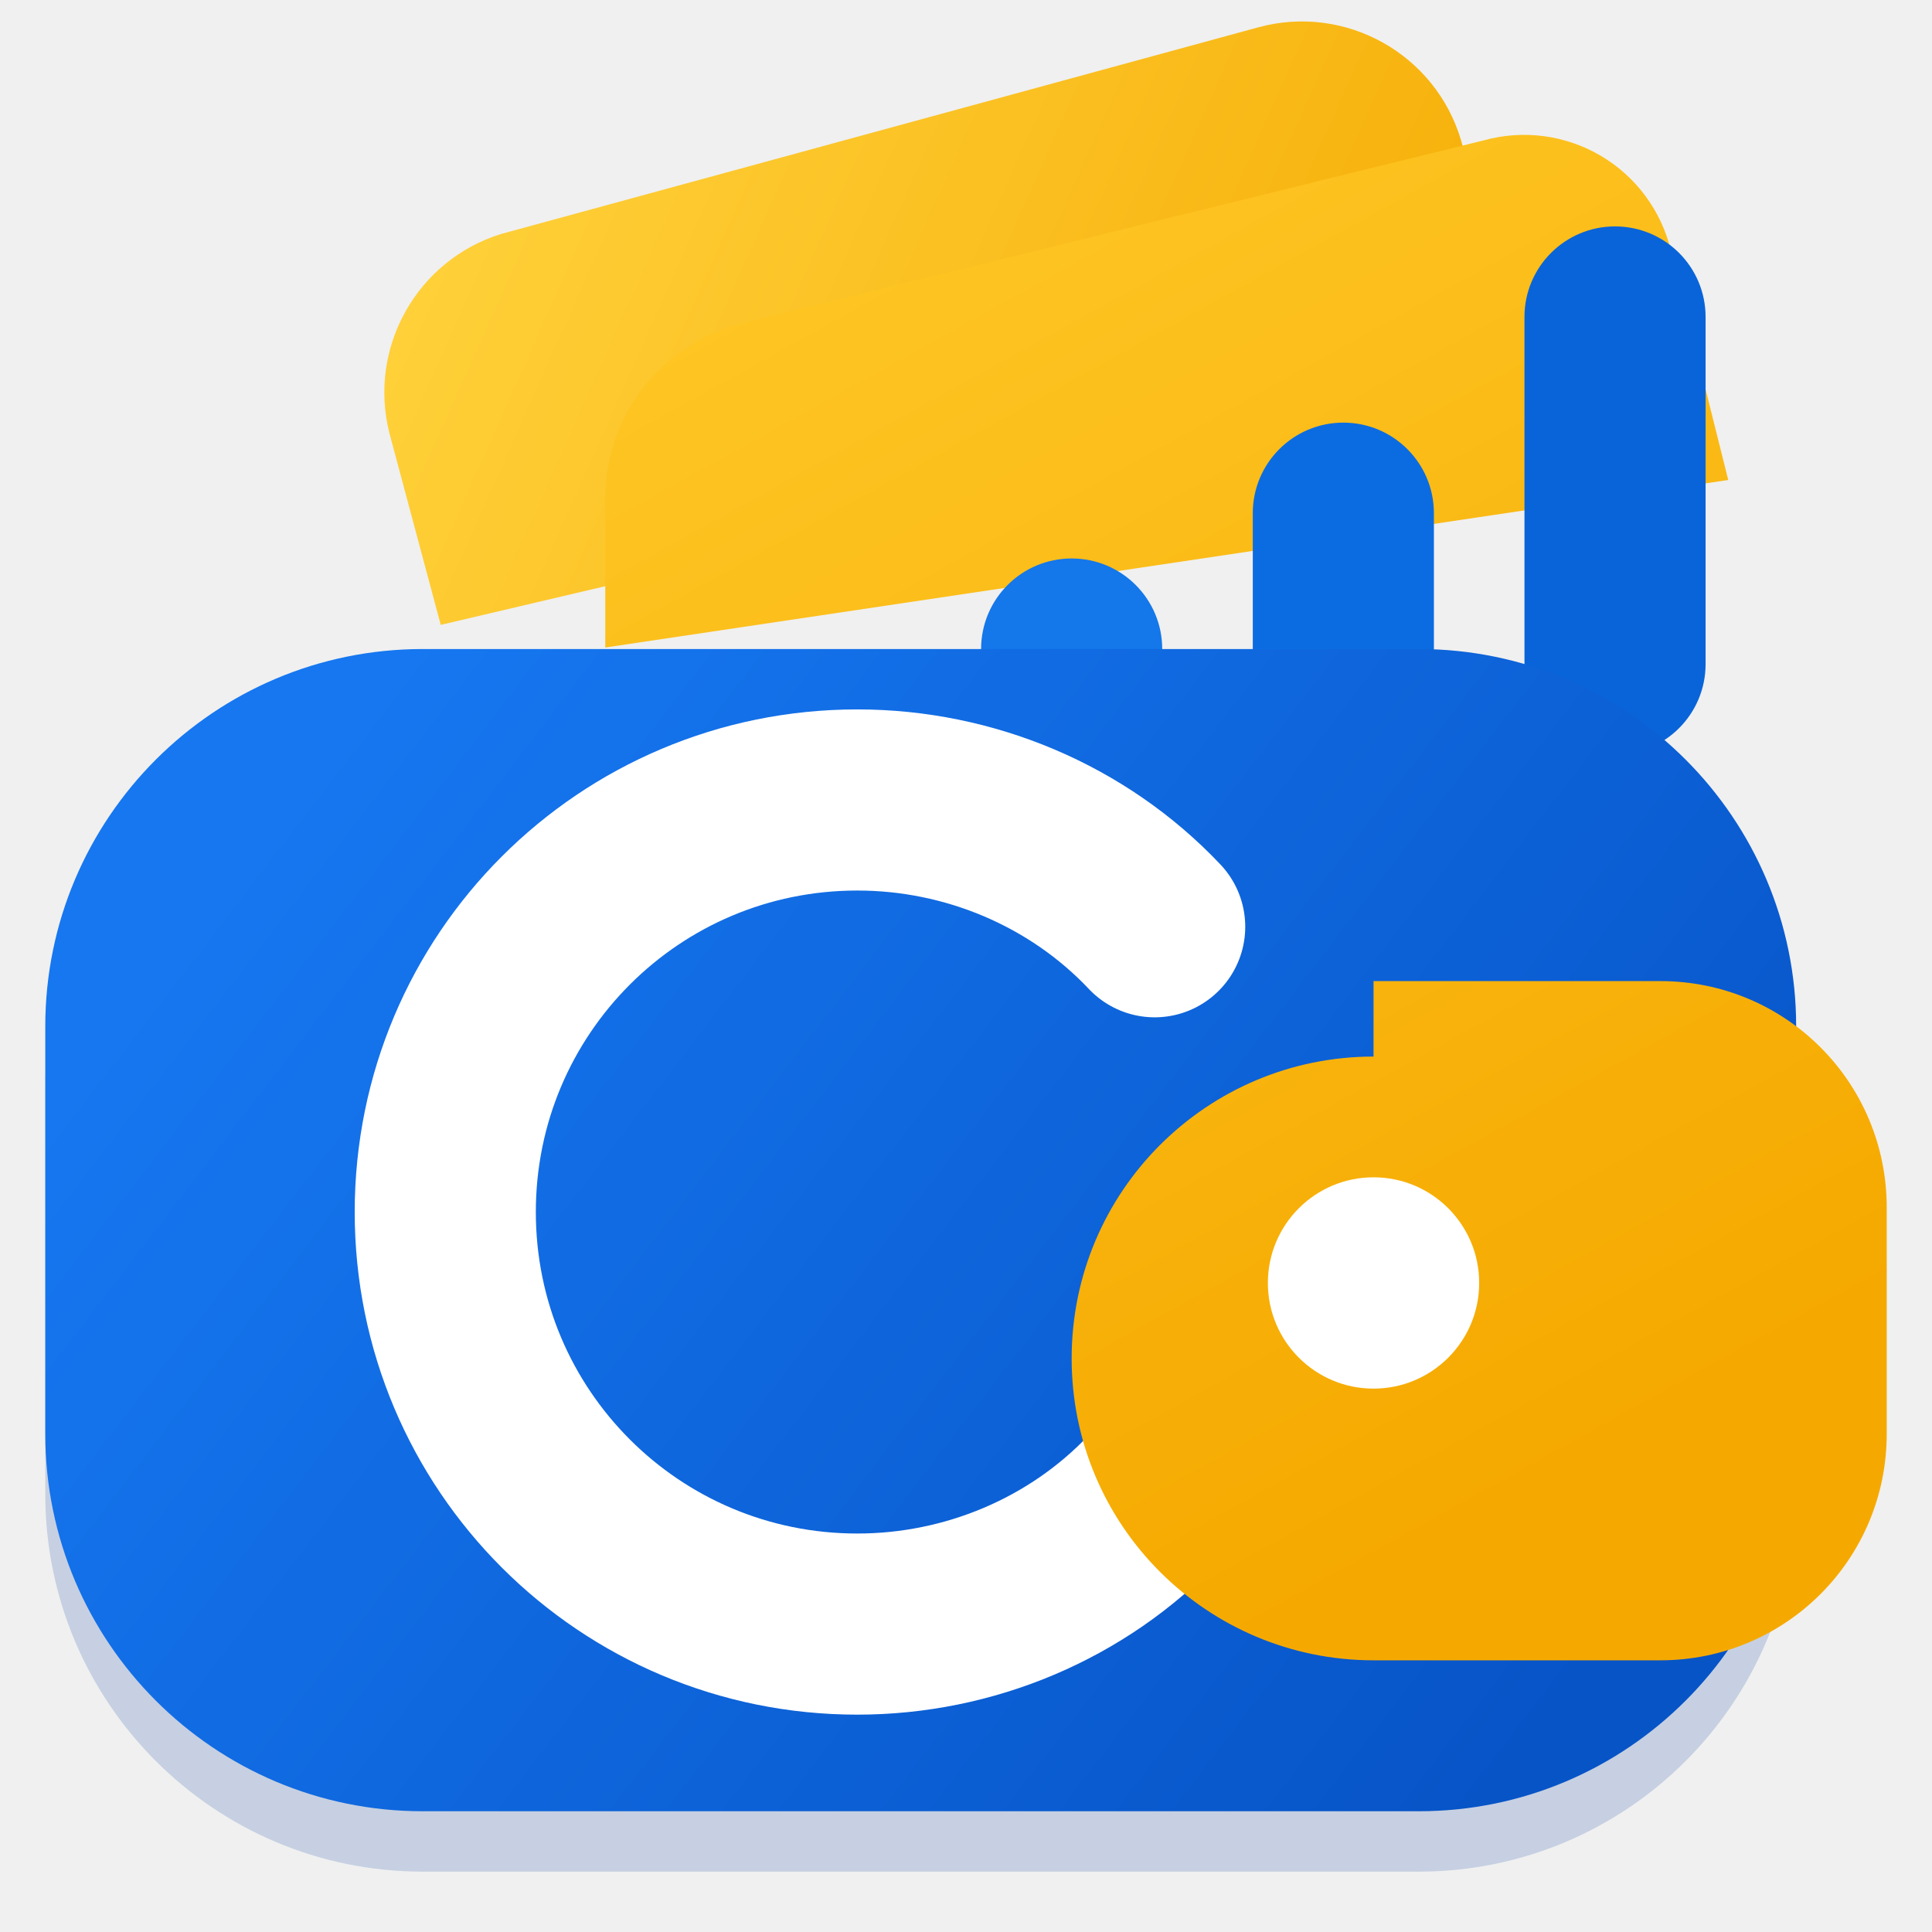
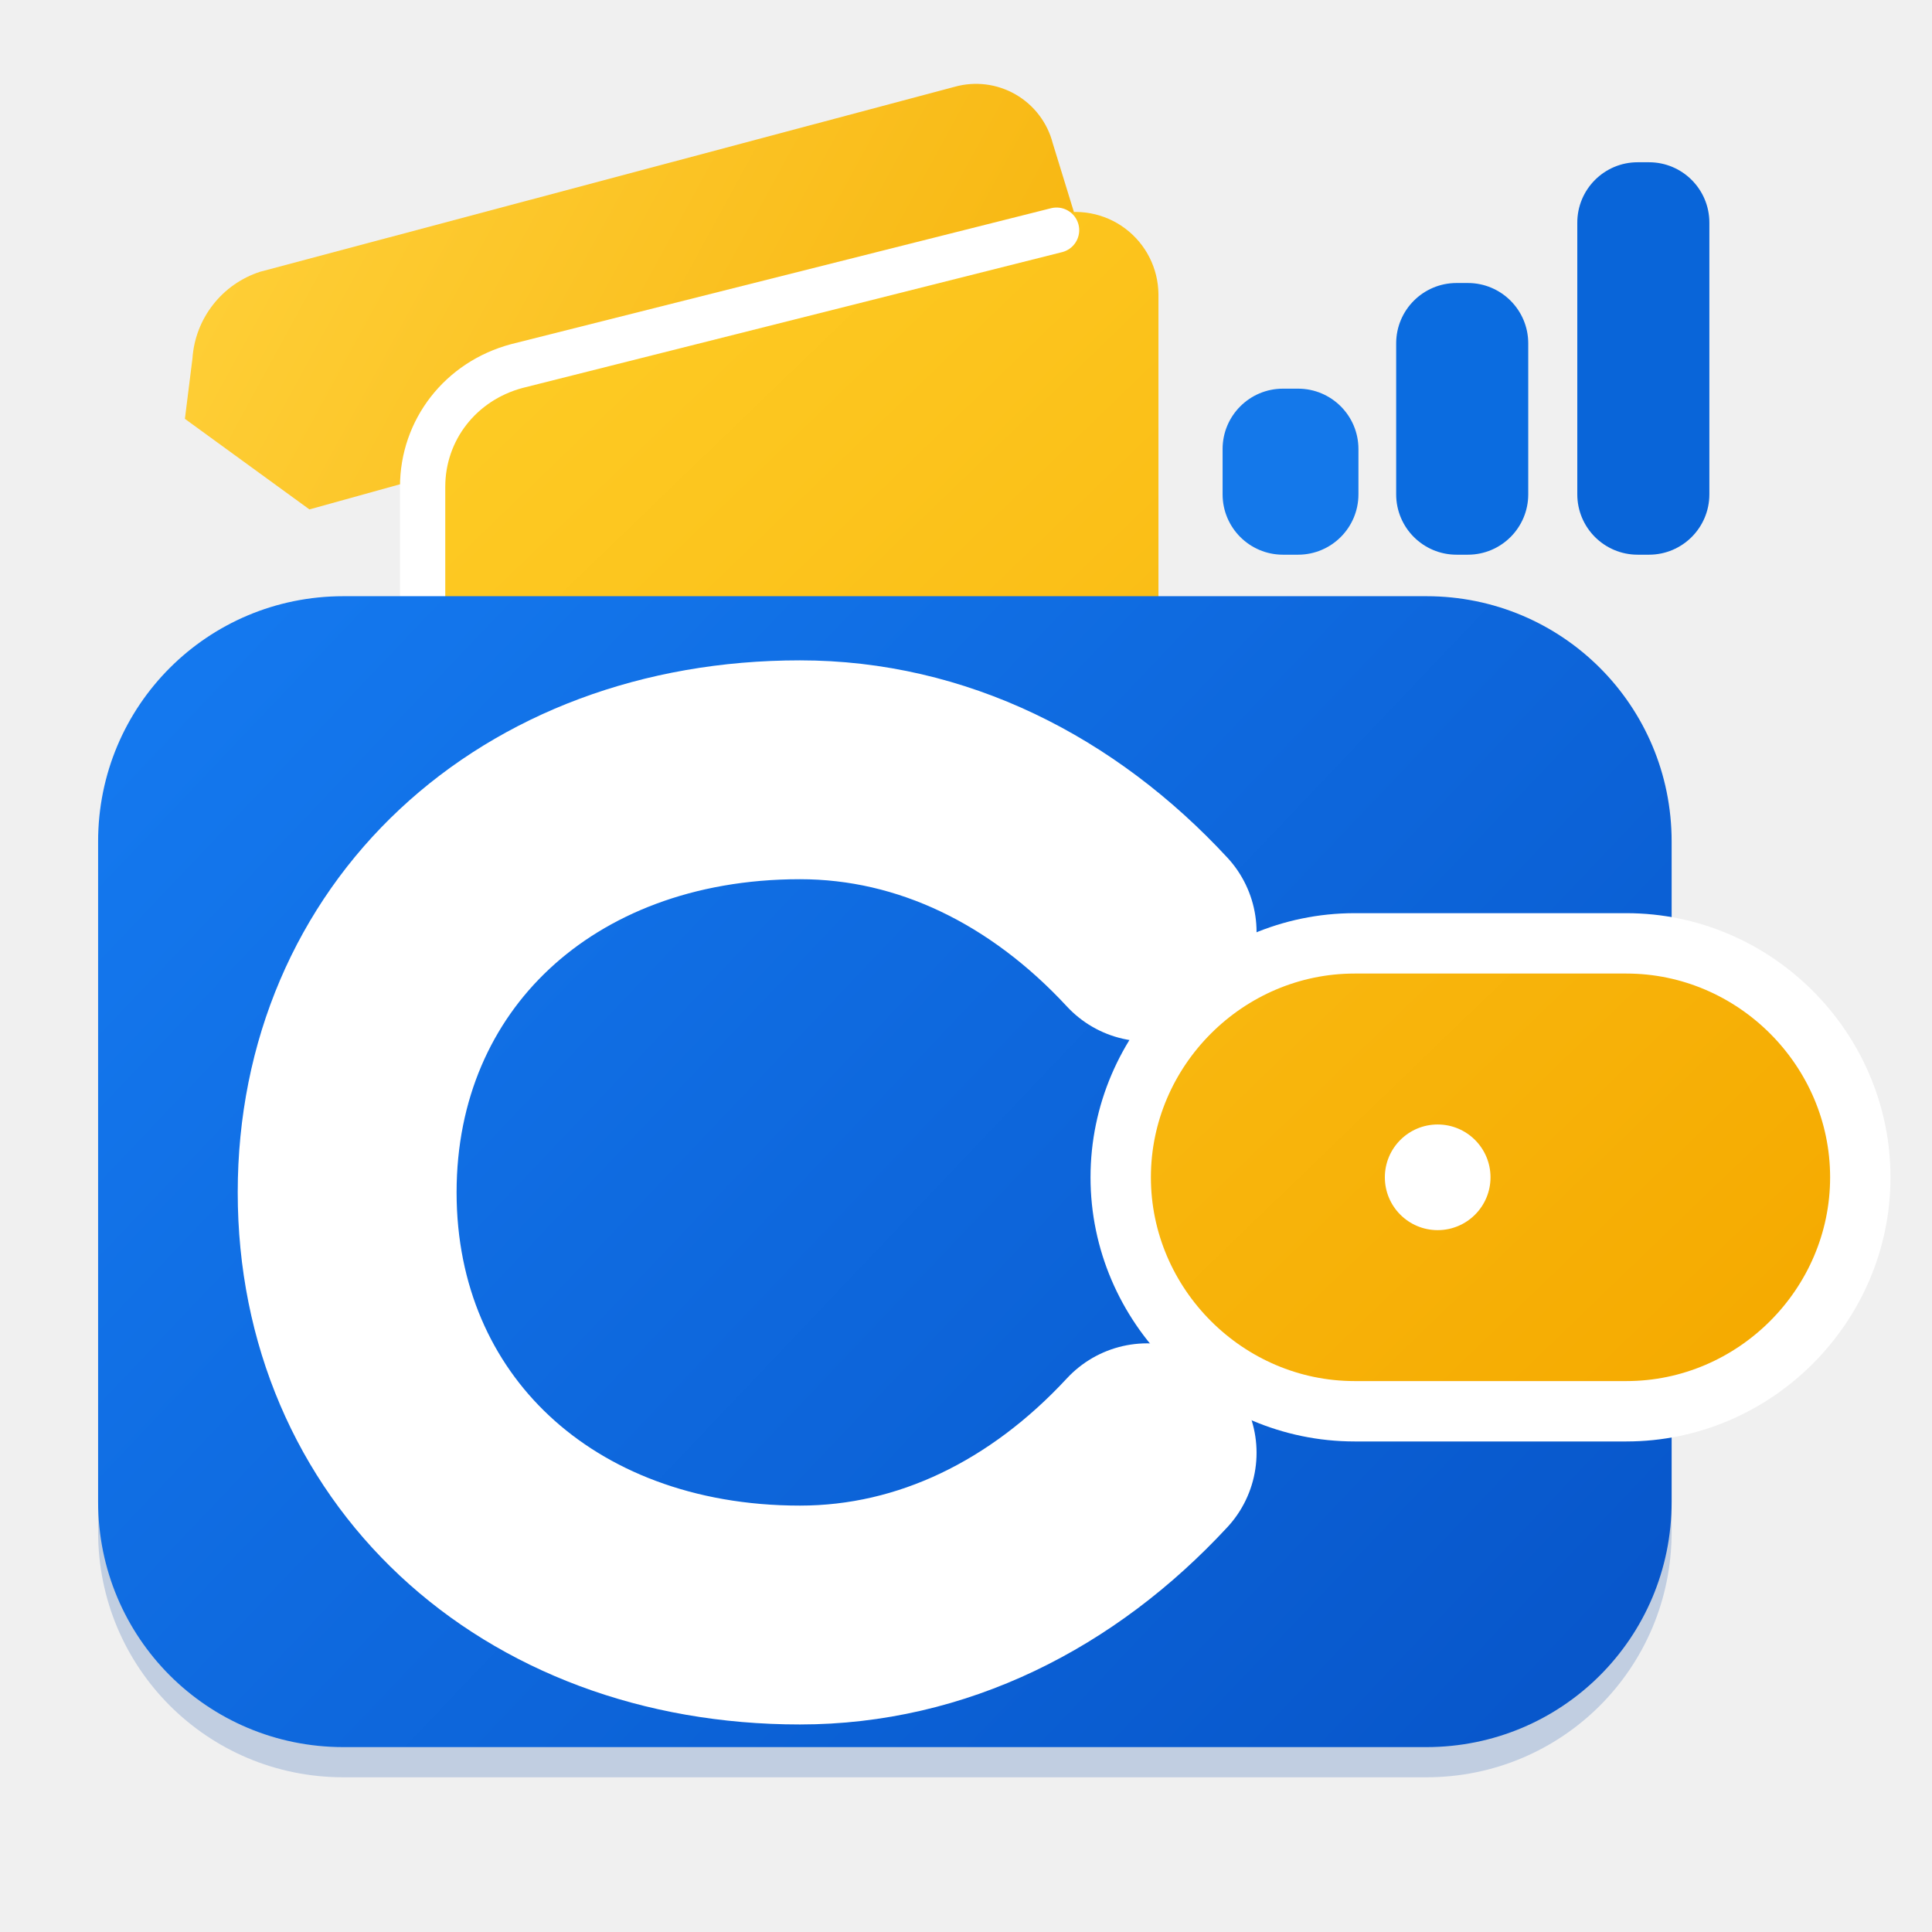
- <svg xmlns="http://www.w3.org/2000/svg" width="128" height="128" viewBox="0 0 128 128" fill="none">
+ <svg xmlns="http://www.w3.org/2000/svg" width="512" height="512" viewBox="0 0 512 512" fill="none">
  <defs>
-     <linearGradient id="wallet" x1="23" y1="48" x2="105" y2="111" gradientUnits="userSpaceOnUse">
-       <stop stop-color="#1677F0" />
-       <stop offset="1" stop-color="#0754C7" />
+     <linearGradient id="cashmate-blue" x1="84" y1="145" x2="426" y2="470" gradientUnits="userSpaceOnUse">
+       <stop stop-color="#1478EE" />
+       <stop offset="1" stop-color="#0755C9" />
    </linearGradient>
-     <linearGradient id="gold" x1="45" y1="7" x2="97" y2="101" gradientUnits="userSpaceOnUse">
-       <stop stop-color="#FFC928" />
-       <stop offset="1" stop-color="#F5A900" />
+     <linearGradient id="cashmate-yellow" x1="111" y1="22" x2="454" y2="378" gradientUnits="userSpaceOnUse">
+       <stop stop-color="#FFD02A" />
+       <stop offset="1" stop-color="#F5AA00" />
    </linearGradient>
-     <linearGradient id="goldLight" x1="29" y1="12" x2="85" y2="37" gradientUnits="userSpaceOnUse">
+     <linearGradient id="cashmate-yellow-soft" x1="52" y1="34" x2="285" y2="161" gradientUnits="userSpaceOnUse">
      <stop stop-color="#FFD13A" />
-       <stop offset="1" stop-color="#F7B20D" />
+       <stop offset="1" stop-color="#F6B20A" />
    </linearGradient>
  </defs>
-   <path d="M29.2 41.4 25.8 28.7a11 11 0 0 1 7.4-13.2L83.4 1.8a11 11 0 0 1 13.4 7.5l4.3 15.2-71.9 16.9Z" fill="url(#goldLight)" />
-   <path d="M40.1 42.9V33a12 12 0 0 1 9.1-11.6l49.1-12.1a10 10 0 0 1 12.4 7.3l3.8 15.2-74.4 11.1Z" fill="url(#gold)" />
-   <rect x="101" y="15" width="12" height="35" rx="6" fill="#0964D9" />
-   <rect x="83" y="28" width="12" height="22" rx="6" fill="#0B6CE2" />
-   <rect x="65" y="37" width="12" height="13" rx="6" fill="#1477EA" />
-   <path d="M28 47h66c13.8 0 25 11.2 25 25v27c0 13.8-11.2 25-25 25H28c-13.8 0-25-11.2-25-25V72c0-13.8 11.2-25 25-25Z" fill="#073F9F" opacity=".18" />
-   <path d="M28 43h66c13.8 0 25 11.2 25 25v27c0 13.8-11.2 25-25 25H28c-13.8 0-25-11.2-25-25V68c0-13.8 11.2-25 25-25Z" fill="url(#wallet)" />
-   <path d="M76.5 61.4c-5.1-5.4-12.3-8.4-19.7-8.4-15.1 0-27.3 12.2-27.3 27.3 0 15.1 12.2 27.3 27.3 27.3 7.4 0 14.6-3 19.7-8.4" stroke="white" stroke-width="12" stroke-linecap="round" />
-   <path d="M91 65h19c8.3 0 15 6.7 15 15v15c0 8.3-6.7 15-15 15H91c-11 0-20-8.9-20-20s9-20 20-20Z" fill="url(#gold)" />
-   <circle cx="91" cy="85" r="7" fill="white" />
+   <path d="M49 111 51 95a26 26 0 0 1 18-23L253 23a21 21 0 0 1 26 15l12 39-209 58-33-24Z" fill="url(#cashmate-yellow-soft)" />
+   <path d="M109 160v-38a28 28 0 0 1 21-27L279 57a22 22 0 0 1 28 21v82H109Z" fill="url(#cashmate-yellow)" />
+   <path d="M112 160v-31c0-15 10-28 25-32l143-36" stroke="white" stroke-width="12" stroke-linecap="round" />
+   <rect x="418" y="43" width="35" height="104" rx="16" fill="#0965D9" />
+   <rect x="370" y="75" width="35" height="72" rx="16" fill="#0B6CE0" />
+   <rect x="324" y="103" width="36" height="44" rx="16" fill="#1478EA" />
+   <path d="M91 166h287c36 0 65 29 65 65v175c0 36-29 65-65 65H91c-36 0-65-29-65-65V231c0-36 29-65 65-65Z" fill="#0645A7" opacity=".2" />
+   <path d="M91 158h287c36 0 65 29 65 65v175c0 36-29 65-65 65H91c-36 0-65-29-65-65V223c0-36 29-65 65-65Z" fill="url(#cashmate-blue)" />
+   <path d="M304 247c-25-27-57-43-92-43-70 0-120 47-120 112s50 112 120 112c35 0 67-16 92-43" stroke="white" stroke-width="58" stroke-linecap="round" />
+   <path d="M359 250h72c34 0 62 28 62 62s-28 62-62 62h-72c-34 0-62-28-62-62s28-62 62-62Z" fill="url(#cashmate-yellow)" stroke="white" stroke-width="16" />
+   <circle cx="381" cy="312" r="14" fill="white" />
</svg>
